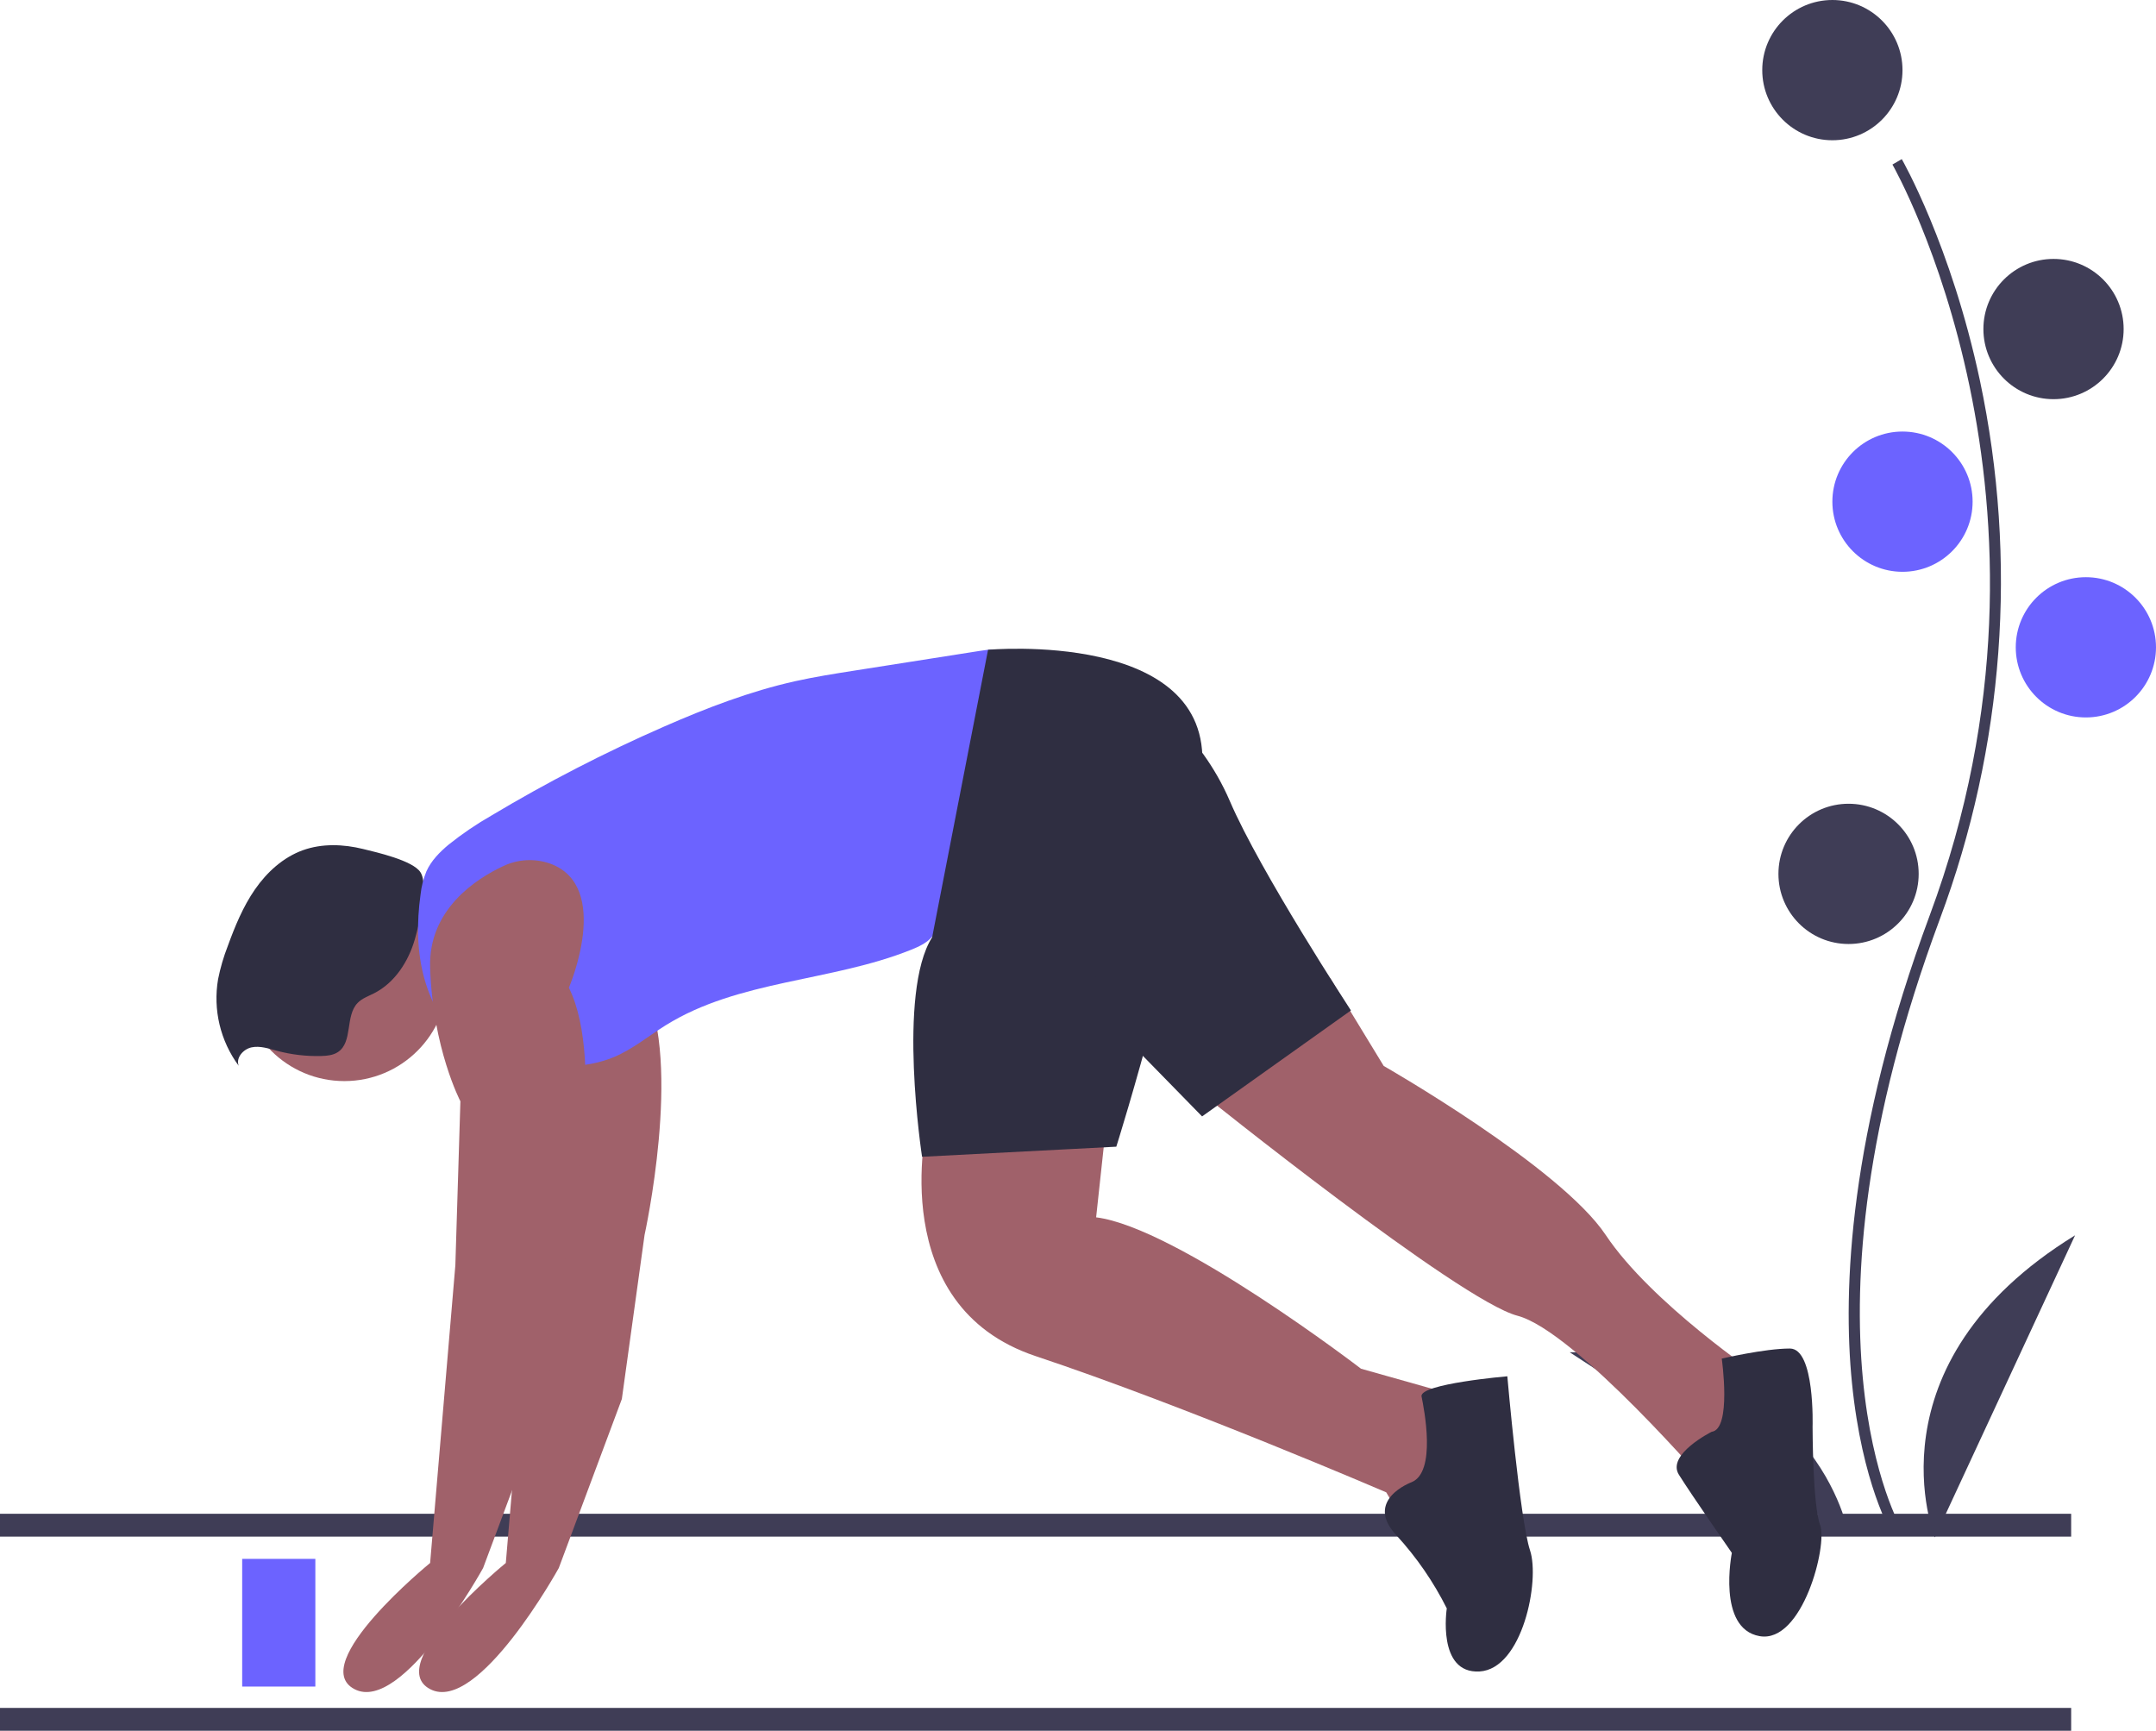
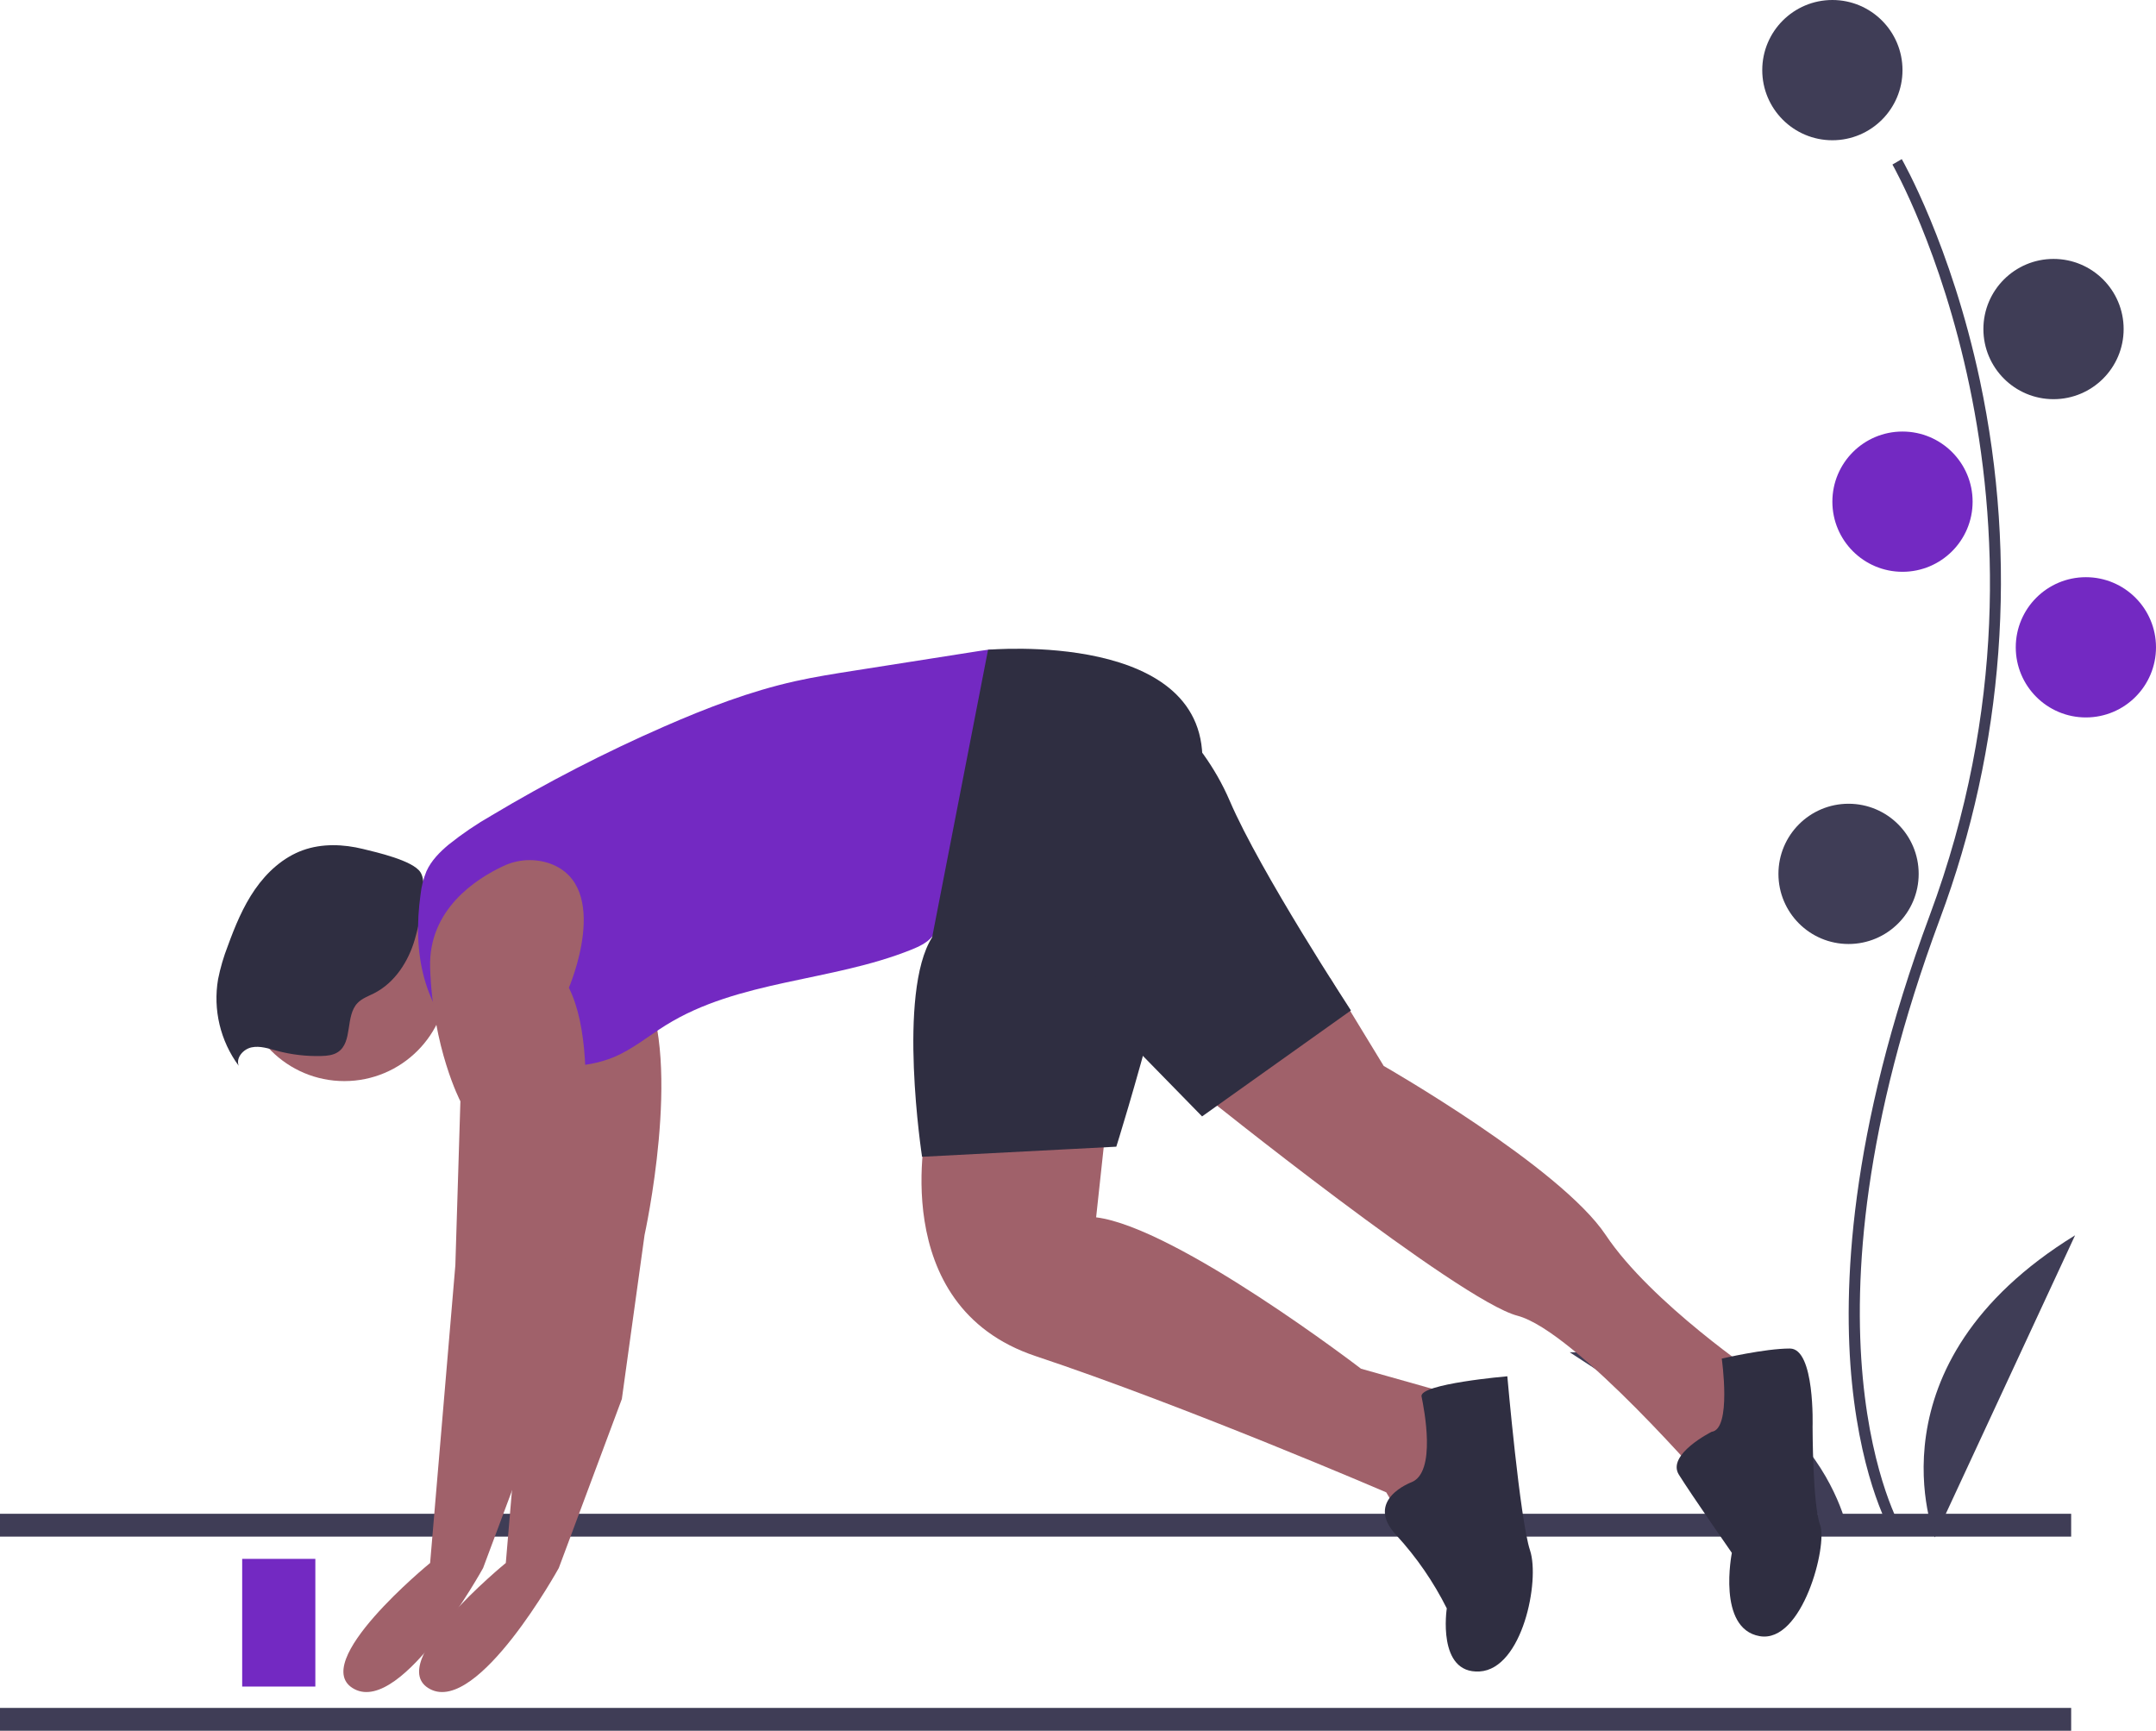
<svg xmlns="http://www.w3.org/2000/svg" id="aa99ff36-6623-4fd3-8334-3402d1c0f727" data-name="Layer 1" width="854.63" height="686" viewBox="0 0 854.63 686">
  <rect y="600" width="821" height="9.053" fill="#3f3d56" />
  <rect y="676.947" width="821" height="9.053" fill="#3f3d56" />
  <path d="M922.863,715.328c-.491-.802-12.06-20.12-16.071-60.234-3.679-36.802-1.313-98.836,30.858-185.367,60.948-163.928-14.046-296.194-14.812-297.512l3.7-2.146c.194.334,19.545,34.057,30.977,87.755a382.846,382.846,0,0,1-15.856,213.394C880.815,634.866,926.049,712.336,926.513,713.1Z" transform="translate(-172.6849 -107)" fill="#3f3d56" />
  <circle cx="726.346" cy="27.795" r="27.795" fill="#3f3d56" />
  <circle cx="814.007" cy="130.422" r="27.795" fill="#3f3d56" />
-   <circle cx="754.141" cy="198.841" r="27.795" fill="#6c63ff" />
-   <circle cx="826.835" cy="256.569" r="27.795" fill="#6c63ff" />
+   <circle cx="754.141" cy="198.841" r="27.795" fill="#7329c2" />
+   <circle cx="826.835" cy="256.569" r="27.795" fill="#7329c2" />
  <circle cx="732.76" cy="346.368" r="27.795" fill="#3f3d56" />
  <path d="M939.654,716.351s-27.795-68.418,55.59-119.732Z" transform="translate(-172.6849 -107)" fill="#3f3d56" />
  <path d="M905.471,715.11s-12.65-72.757-110.557-72.134Z" transform="translate(-172.6849 -107)" fill="#3f3d56" />
  <circle cx="136.5" cy="387.5" r="41" fill="#a0616a" />
  <path d="M316.613,443.504c-7.841-1.925-16.272-2.247-23.869.489-7.823,2.818-14.263,8.709-19,15.543s-7.918,14.613-10.767,22.424a78.442,78.442,0,0,0-3.844,13.14,44.992,44.992,0,0,0,8.167,34.325c-1.201-3.166,1.822-6.617,5.138-7.302s6.693.474,9.963,1.352a61.559,61.559,0,0,0,17.68,2.079c2.284-.065,4.679-.295,6.578-1.565,5.952-3.98,2.801-14.264,7.754-19.434,1.767-1.845,4.289-2.708,6.567-3.866,8.2-4.167,13.604-12.575,16.155-21.413,1.599-5.539,5.567-21.449,2.185-26.598C336.264,448.026,321.804,444.779,316.613,443.504Z" transform="translate(-172.6849 -107)" fill="#2f2e41" />
  <path d="M420.751,449.291a24.396,24.396,0,0,0-18.677,1.041c-10.695,5.016-29.608,17.167-28.889,40.168,1,32,12,53,12,53l-2,65-10,118s-49,40-30,50,51-48,51-48l25-67,9-65s15-68,0-98C428.185,498.5,445.513,458.33,420.751,449.291Z" transform="translate(-172.6849 -107)" fill="#a0616a" />
  <path d="M540.185,552.5s-17,72,43,92,139,54,139,54l10,17,23-31-4-24-39-11s-73-56-105-60l4-37Z" transform="translate(-172.6849 -107)" fill="#a0616a" />
  <path d="M699.992,494.717,721.185,529.5s70,40,88,67,61,56,61,56l-19,45s-54-63-77-69-125-88-125-88Z" transform="translate(-172.6849 -107)" fill="#a0616a" />
-   <path d="M511.253,372.819c-7.806,1.226-15.618,2.454-23.33,4.174-17.918,3.996-35.148,10.616-51.967,17.975a608.405,608.405,0,0,0-68.447,35.267,132.255,132.255,0,0,0-16.969,11.522c-3.56,2.965-6.911,6.363-8.82,10.584a33.406,33.406,0,0,0-2.33,9.221c-1.55,11.12-1.478,22.594,1.535,33.41s9.124,20.955,18.118,27.674a29.88,29.88,0,0,0,7.841,4.347,45.675,45.675,0,0,0,11.674,1.957c12.617,1.003,25.798,1.923,37.474-2.964,7.42-3.105,13.701-8.355,20.528-12.607,28.913-18.008,65.646-17.242,97.26-29.92,3.073-1.233,6.203-2.67,8.353-5.189a22.578,22.578,0,0,0,3.62-7.188q5.995-16.594,11.991-33.187c2.533-7.01,5.067-14.024,7.193-21.167,2.224-7.472,3.995-15.069,5.766-22.661,1.524-6.533,3.093-13.376,2.507-20.13-.864-9.962-3.166-10.367-12.316-8.925Q536.096,368.928,511.253,372.819Z" transform="translate(-172.6849 -107)" fill="#6c63ff" />
+   <path d="M511.253,372.819c-7.806,1.226-15.618,2.454-23.33,4.174-17.918,3.996-35.148,10.616-51.967,17.975a608.405,608.405,0,0,0-68.447,35.267,132.255,132.255,0,0,0-16.969,11.522c-3.56,2.965-6.911,6.363-8.82,10.584a33.406,33.406,0,0,0-2.33,9.221c-1.55,11.12-1.478,22.594,1.535,33.41s9.124,20.955,18.118,27.674a29.88,29.88,0,0,0,7.841,4.347,45.675,45.675,0,0,0,11.674,1.957c12.617,1.003,25.798,1.923,37.474-2.964,7.42-3.105,13.701-8.355,20.528-12.607,28.913-18.008,65.646-17.242,97.26-29.92,3.073-1.233,6.203-2.67,8.353-5.189a22.578,22.578,0,0,0,3.62-7.188q5.995-16.594,11.991-33.187c2.533-7.01,5.067-14.024,7.193-21.167,2.224-7.472,3.995-15.069,5.766-22.661,1.524-6.533,3.093-13.376,2.507-20.13-.864-9.962-3.166-10.367-12.316-8.925Q536.096,368.928,511.253,372.819Z" transform="translate(-172.6849 -107)" fill="#7329c2" />
  <path d="M390.751,449.291a24.396,24.396,0,0,0-18.677,1.041c-10.695,5.016-29.608,17.167-28.889,40.168,1,32,12,53,12,53l-2,65-10,118s-49,40-30,50,51-48,51-48l25-67,9-65s15-68,0-98C398.185,498.5,415.513,458.33,390.751,449.291Z" transform="translate(-172.6849 -107)" fill="#a0616a" />
  <path d="M564.345,364.544s88.84-8.044,84.84,46.956-34,150-34,150l-77,4s-10-65,4-87Z" transform="translate(-172.6849 -107)" fill="#2f2e41" />
  <path d="M626.185,382.5s22,14,34,42,48,83,48,83l-59,42-44-45Z" transform="translate(-172.6849 -107)" fill="#2f2e41" />
  <path d="M732.185,694.5s-19,7-6,21a126.609,126.609,0,0,1,20,29s-4,26,13,25,24-36,20-48-9-69-9-69-35,3-34,8S742.185,690.5,732.185,694.5Z" transform="translate(-172.6849 -107)" fill="#2f2e41" />
  <path d="M851.185,674.5s-18,9-13,17,21,31,21,31-6,30,11,33,27-36,24-44-3-39-3-39,1-31-9-31-27,4-27,4S859.185,673.5,851.185,674.5Z" transform="translate(-172.6849 -107)" fill="#2f2e41" />
-   <rect x="96" y="617.871" width="29" height="50.612" fill="#6c63ff" />
+   <rect x="96" y="617.871" width="29" height="50.612" fill="#7329c2" />
</svg>
